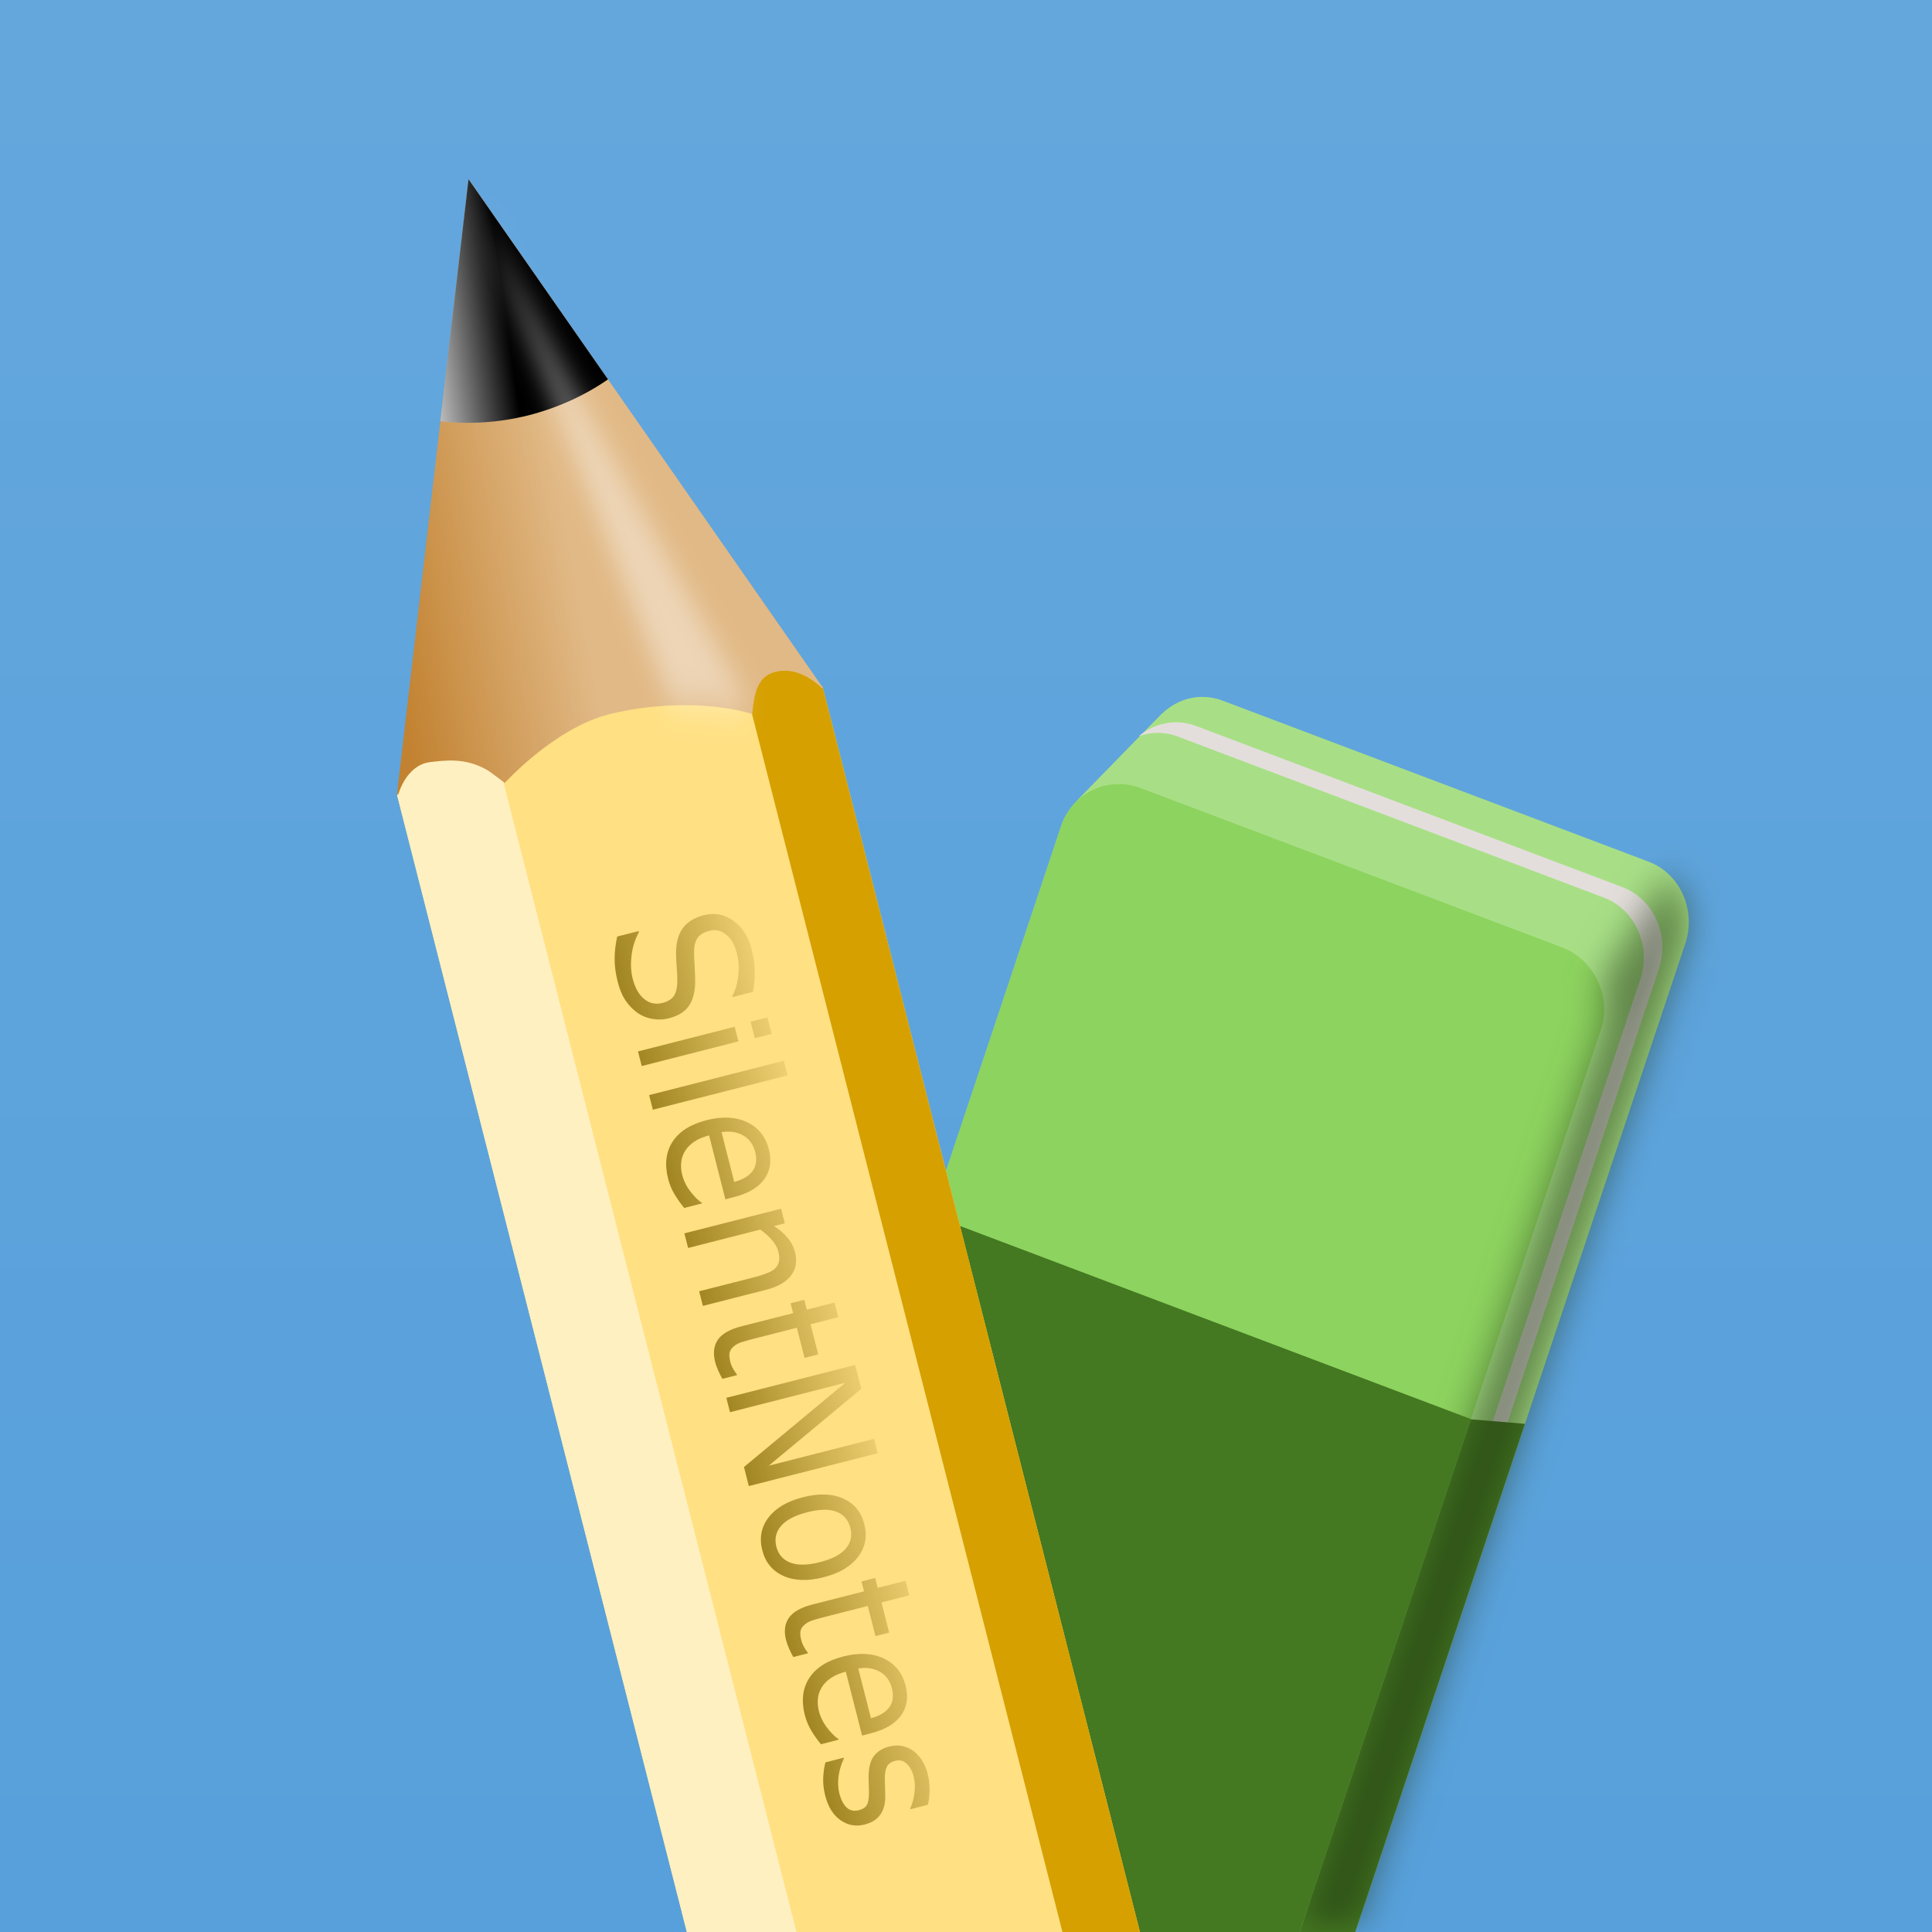
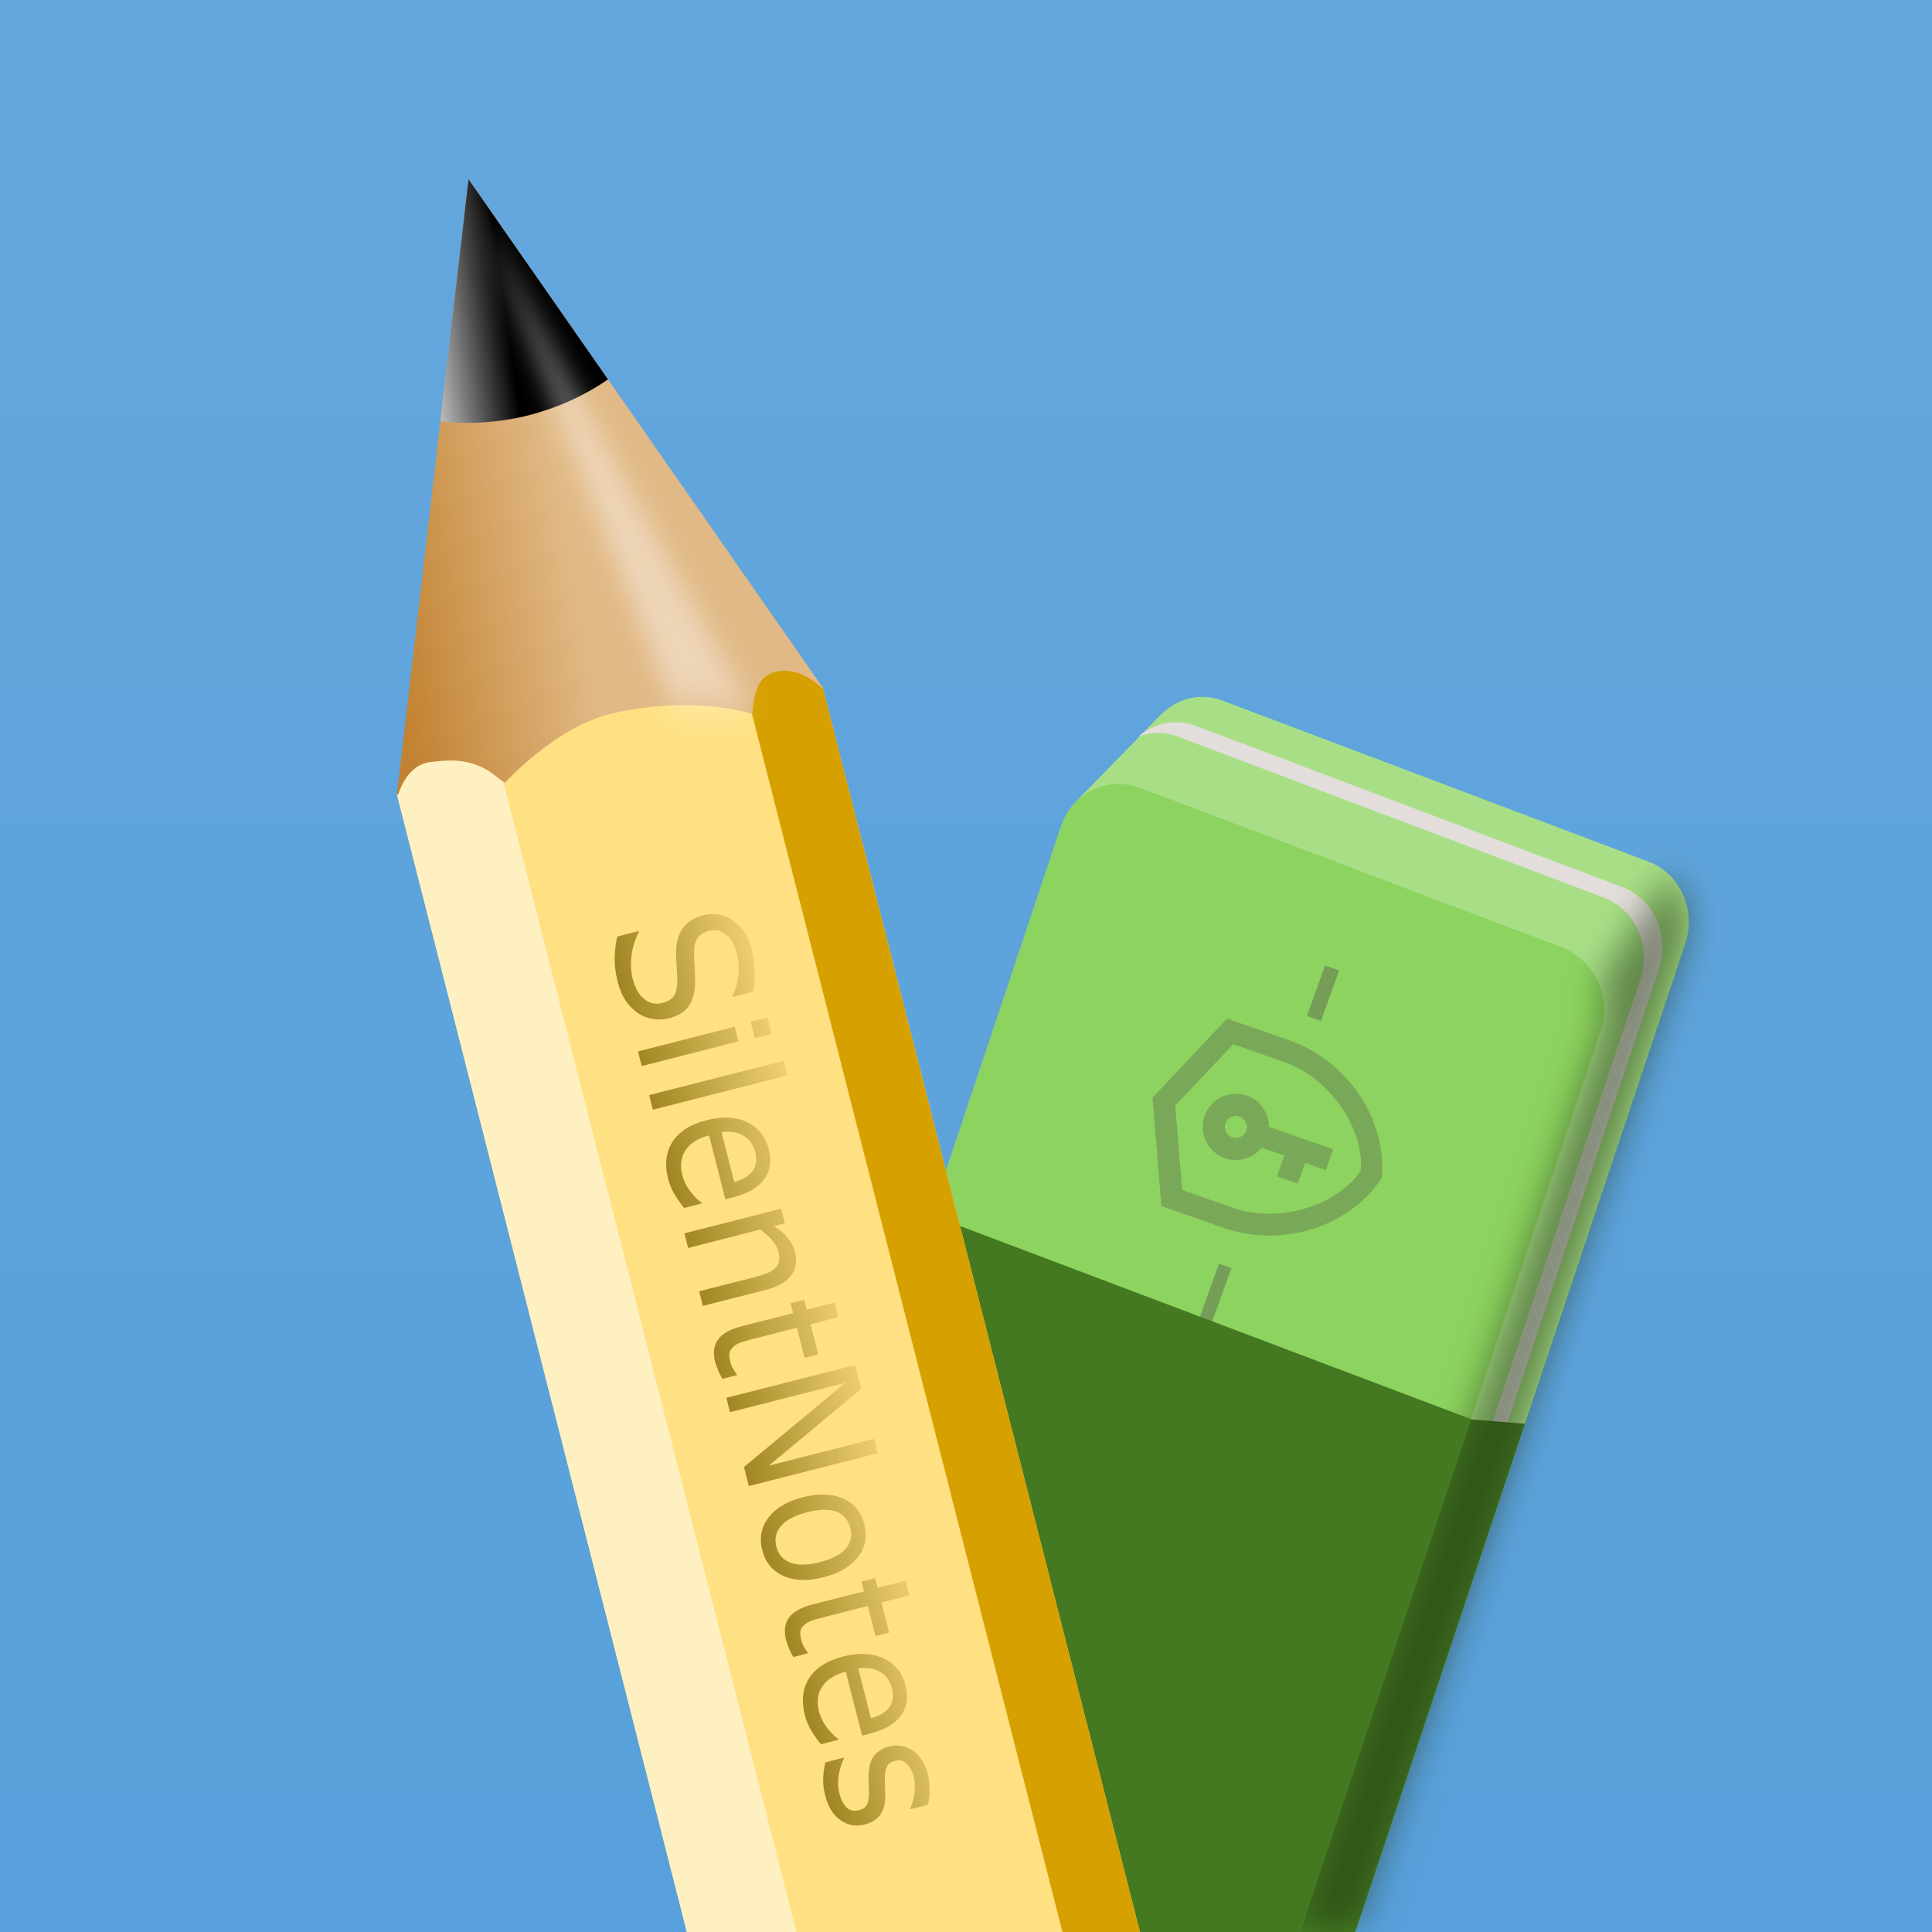
<svg xmlns="http://www.w3.org/2000/svg" xmlns:xlink="http://www.w3.org/1999/xlink" width="55mm" height="55mm" viewBox="0 0 55 55" version="1.1" id="svg1">
  <defs id="defs1">
    <linearGradient id="linearGradient2">
      <stop style="stop-color:#57a0db;stop-opacity:1;" offset="0" id="stop2" />
      <stop style="stop-color:#64a7dd;stop-opacity:1;" offset="1" id="stop3" />
    </linearGradient>
    <linearGradient id="linearGradient4211-1">
      <stop style="stop-color:#806600;stop-opacity:0;" offset="0" id="stop4213-2" />
      <stop style="stop-color:#806600;stop-opacity:1;" offset="1" id="stop4215-6" />
    </linearGradient>
    <radialGradient xlink:href="#linearGradient4211-1" id="radialGradient1" cx="74.261" cy="205.636" fx="74.261" fy="205.636" r="15.359" gradientTransform="matrix(1.880752,-0.2535528,0.2402226,1.781874,-115.6527,-142.0961)" gradientUnits="userSpaceOnUse" />
    <radialGradient xlink:href="#linearGradient4211-1" id="radialGradient2" cx="74.261" cy="205.636" fx="74.261" fy="205.636" r="15.359" gradientTransform="matrix(1.880752,-0.2535528,0.2402226,1.781874,-115.6527,-142.0961)" gradientUnits="userSpaceOnUse" />
    <radialGradient xlink:href="#linearGradient4211-1" id="radialGradient4" cx="74.261" cy="205.636" fx="74.261" fy="205.636" r="15.359" gradientTransform="matrix(1.880752,-0.2535528,0.2402226,1.781874,-115.6527,-142.0961)" gradientUnits="userSpaceOnUse" />
    <radialGradient xlink:href="#linearGradient4211-1" id="radialGradient6" cx="74.261" cy="205.636" fx="74.261" fy="205.636" r="15.359" gradientTransform="matrix(1.880752,-0.2535528,0.2402226,1.781874,-115.6527,-142.0961)" gradientUnits="userSpaceOnUse" />
    <radialGradient xlink:href="#linearGradient4211-1" id="radialGradient8" cx="74.261" cy="205.636" fx="74.261" fy="205.636" r="15.359" gradientTransform="matrix(1.880752,-0.2535528,0.2402226,1.781874,-115.6527,-142.0961)" gradientUnits="userSpaceOnUse" />
    <radialGradient xlink:href="#linearGradient4211-1" id="radialGradient11" cx="74.261" cy="205.636" fx="74.261" fy="205.636" r="15.359" gradientTransform="matrix(1.880752,-0.2535528,0.2402226,1.781874,-115.6527,-142.0961)" gradientUnits="userSpaceOnUse" />
    <radialGradient xlink:href="#linearGradient4211-1" id="radialGradient12" cx="74.261" cy="205.636" fx="74.261" fy="205.636" r="15.359" gradientTransform="matrix(1.880752,-0.2535528,0.2402226,1.781874,-115.6527,-142.0961)" gradientUnits="userSpaceOnUse" />
    <radialGradient xlink:href="#linearGradient4211-1" id="radialGradient14" cx="74.261" cy="205.636" fx="74.261" fy="205.636" r="15.359" gradientTransform="matrix(1.880752,-0.2535528,0.2402226,1.781874,-115.6527,-142.0961)" gradientUnits="userSpaceOnUse" />
    <radialGradient xlink:href="#linearGradient4211-1" id="radialGradient16" cx="74.261" cy="205.636" fx="74.261" fy="205.636" r="15.359" gradientTransform="matrix(1.880752,-0.2535528,0.2402226,1.781874,-115.6527,-142.0961)" gradientUnits="userSpaceOnUse" />
    <radialGradient xlink:href="#linearGradient4211-1" id="radialGradient18" cx="74.261" cy="205.636" fx="74.261" fy="205.636" r="15.359" gradientTransform="matrix(1.880752,-0.2535528,0.2402226,1.781874,-115.6527,-142.0961)" gradientUnits="userSpaceOnUse" />
    <radialGradient xlink:href="#linearGradient4211-1" id="radialGradient20" cx="74.261" cy="205.636" fx="74.261" fy="205.636" r="15.359" gradientTransform="matrix(1.880752,-0.2535528,0.2402226,1.781874,-115.6527,-142.0961)" gradientUnits="userSpaceOnUse" />
    <linearGradient id="linearGradient4199">
      <stop style="stop-color:#d4d4d4;stop-opacity:1" offset="0" id="stop4201" />
      <stop style="stop-color:#000000;stop-opacity:1" offset="1" id="stop4203" />
    </linearGradient>
    <radialGradient xlink:href="#linearGradient4211-1" id="radialGradient1-4" cx="74.261" cy="205.636" fx="74.261" fy="205.636" r="15.359" gradientTransform="matrix(1.880752,-0.2535528,0.2402226,1.781874,-115.6527,-142.0961)" gradientUnits="userSpaceOnUse" />
    <radialGradient xlink:href="#linearGradient4211-1" id="radialGradient2-2" cx="74.261" cy="205.636" fx="74.261" fy="205.636" r="15.359" gradientTransform="matrix(1.880752,-0.2535528,0.2402226,1.781874,-115.6527,-142.0961)" gradientUnits="userSpaceOnUse" />
    <radialGradient xlink:href="#linearGradient4211-1" id="radialGradient4-8" cx="74.261" cy="205.636" fx="74.261" fy="205.636" r="15.359" gradientTransform="matrix(1.880752,-0.2535528,0.2402226,1.781874,-115.6527,-142.0961)" gradientUnits="userSpaceOnUse" />
    <radialGradient xlink:href="#linearGradient4211-1" id="radialGradient6-1" cx="74.261" cy="205.636" fx="74.261" fy="205.636" r="15.359" gradientTransform="matrix(1.880752,-0.2535528,0.2402226,1.781874,-115.6527,-142.0961)" gradientUnits="userSpaceOnUse" />
    <radialGradient xlink:href="#linearGradient4211-1" id="radialGradient8-6" cx="74.261" cy="205.636" fx="74.261" fy="205.636" r="15.359" gradientTransform="matrix(1.880752,-0.2535528,0.2402226,1.781874,-115.6527,-142.0961)" gradientUnits="userSpaceOnUse" />
    <radialGradient xlink:href="#linearGradient4211-1" id="radialGradient11-7" cx="74.261" cy="205.636" fx="74.261" fy="205.636" r="15.359" gradientTransform="matrix(1.880752,-0.2535528,0.2402226,1.781874,-115.6527,-142.0961)" gradientUnits="userSpaceOnUse" />
    <radialGradient xlink:href="#linearGradient4211-1" id="radialGradient12-0" cx="74.261" cy="205.636" fx="74.261" fy="205.636" r="15.359" gradientTransform="matrix(1.880752,-0.2535528,0.2402226,1.781874,-115.6527,-142.0961)" gradientUnits="userSpaceOnUse" />
    <radialGradient xlink:href="#linearGradient4211-1" id="radialGradient14-6" cx="74.261" cy="205.636" fx="74.261" fy="205.636" r="15.359" gradientTransform="matrix(1.880752,-0.2535528,0.2402226,1.781874,-115.6527,-142.0961)" gradientUnits="userSpaceOnUse" />
    <radialGradient xlink:href="#linearGradient4211-1" id="radialGradient16-1" cx="74.261" cy="205.636" fx="74.261" fy="205.636" r="15.359" gradientTransform="matrix(1.880752,-0.2535528,0.2402226,1.781874,-115.6527,-142.0961)" gradientUnits="userSpaceOnUse" />
    <radialGradient xlink:href="#linearGradient4211-1" id="radialGradient18-7" cx="74.261" cy="205.636" fx="74.261" fy="205.636" r="15.359" gradientTransform="matrix(1.880752,-0.2535528,0.2402226,1.781874,-115.6527,-142.0961)" gradientUnits="userSpaceOnUse" />
    <radialGradient xlink:href="#linearGradient4211-1" id="radialGradient20-3" cx="74.261" cy="205.636" fx="74.261" fy="205.636" r="15.359" gradientTransform="matrix(1.880752,-0.2535528,0.2402226,1.781874,-115.6527,-142.0961)" gradientUnits="userSpaceOnUse" />
    <linearGradient id="linearGradient49">
      <stop style="stop-color:#c28231;stop-opacity:1" offset="0" id="stop49" />
      <stop style="stop-color:#e1b986;stop-opacity:1;" offset="1" id="stop48" />
    </linearGradient>
    <linearGradient xlink:href="#linearGradient2" id="linearGradient3" x1="27.318" y1="55.047" x2="27.318" y2="0.182" gradientUnits="userSpaceOnUse" />
    <linearGradient xlink:href="#linearGradient4211" id="linearGradient4217" x1="792.995" y1="-328.269" x2="792.995" y2="-396.332" gradientUnits="userSpaceOnUse" gradientTransform="matrix(0.0230829,0.09056201,-0.09283829,0.02366309,68.44159,104.3416)" />
    <linearGradient id="linearGradient4211">
      <stop style="stop-color:#806600;stop-opacity:1;" offset="0" id="stop4213" />
      <stop style="stop-color:#806600;stop-opacity:0;" offset="1" id="stop4215" />
    </linearGradient>
    <filter style="color-interpolation-filters:sRGB" id="filter4377-0-0-2-8" x="-0.241" width="1.482" y="-0.067" height="1.134">
      <feGaussianBlur stdDeviation="4.228" id="feGaussianBlur4379-3-9-5-4" />
    </filter>
    <linearGradient xlink:href="#linearGradient49" id="linearGradient4" gradientUnits="userSpaceOnUse" gradientTransform="matrix(0.09976984,-0.02501379,0.02506671,0.09997413,67.9262,114.9916)" x1="312.563" y1="553.906" x2="366.263" y2="557.151" />
    <linearGradient xlink:href="#linearGradient4199" id="linearGradient5" gradientUnits="userSpaceOnUse" gradientTransform="matrix(0.09976984,-0.02501379,0.02506671,0.09997413,67.9262,114.9916)" x1="336.498" y1="485.999" x2="361.368" y2="488.617" />
    <filter style="color-interpolation-filters:sRGB" id="filter49" x="-0.107" y="-0.042" width="1.213" height="1.083">
      <feGaussianBlur stdDeviation="0.523" id="feGaussianBlur49" />
    </filter>
  </defs>
  <g id="layer2">
    <rect style="fill:url(#linearGradient3);fill-opacity:1;stroke:none;stroke-width:0" id="rect1" width="55" height="55" x="0" y="0" />
+     <rect style="fill:url(#linearGradient3);fill-opacity:1;stroke:none;stroke-width:0" id="rect2" width="55" height="55" x="0" y="0" />
+   </g>
+   <g id="layer3" style="display:none">
+     <circle style="opacity:0.122;fill:#000000;fill-opacity:1;stroke:none;stroke-width:0;stroke-dasharray:none;stroke-opacity:1" id="path2" cx="27.5" cy="27.5" r="27.5" />
  </g>
  <g id="layer1" transform="translate(-100.7027,-137.9189)" style="display:inline">
    <path id="rect43" style="fill:#a8df86;fill-opacity:1;stroke-width:0.955;-inkscape-stroke:none" d="M 134.834 157.761 C 134.439 157.785 134.067 157.958 133.777 158.24 L 133.774 158.238 C 132.973 159.059 132.172 159.879 131.371 160.699 L 131.376 160.704 C 131.174 160.898 131.009 161.143 130.911 161.437 L 120.572 192.408 C 120.515 192.577 120.492 192.749 120.483 192.919 L 139.286 192.919 L 148.679 164.781 C 148.997 163.828 148.532 162.788 147.636 162.449 L 135.509 157.865 C 135.285 157.78 135.055 157.748 134.833 157.762 L 134.834 157.761 z " />
    <path id="rect11" style="fill:#8dd35f;stroke-width:0.955;-inkscape-stroke:none" d="M 176.534 103.133 C 175.883 103.408 175.427 104.052 175.427 104.805 L 175.427 137.457 C 175.427 137.635 175.46 137.803 175.508 137.965 L 191.85 131.874 L 191.85 104.805 C 191.85 103.8 191.041 102.991 190.036 102.991 L 177.241 102.991 C 176.99 102.991 176.751 103.042 176.534 103.133 z " transform="matrix(0.9354125,0.3535583,-0.3166423,0.948545,0,0)" />
    <path id="rect45" style="fill:#e3dedb;stroke-width:0.955;-inkscape-stroke:none" d="M 134.081 158.484 L 134.081 158.484 C 133.728 158.506 133.395 158.647 133.121 158.877 C 133.47 158.755 133.855 158.744 134.229 158.886 L 146.357 163.47 C 147.253 163.808 147.717 164.848 147.399 165.801 L 138.347 192.919 L 138.775 192.919 L 147.927 165.503 C 148.245 164.55 147.78 163.51 146.884 163.171 L 134.756 158.587 C 134.532 158.502 134.304 158.47 134.081 158.484 z " />
    <path id="path52" style="fill:#447821;stroke-width:0.955;-inkscape-stroke:none" d="M 142.573 178.324 L 137.701 192.919 L 139.285 192.919 L 144.115 178.452 L 142.573 178.324 z " />
    <path id="path48" style="opacity:0.5;fill:#1a2d0d;fill-opacity:1;stroke:none;stroke-width:0.265px;stroke-linecap:butt;stroke-linejoin:miter;stroke-opacity:1;filter:url(#filter49)" d="M 148.866 198.269 L 146.784 201.395 C 146.953 201.798 146.983 202.261 146.825 202.708 L 137.713 228.361 L 139.397 228.361 L 149.382 200.248 C 149.64 199.522 149.411 198.747 148.866 198.269 z " transform="matrix(0.9406235,0,0,1.000897,8.166216,-35.64669)" />
+     <g id="g3">
+       <path id="path16" style="fill:none;fill-opacity:1;stroke:#759d58;stroke-width:0.376;stroke-linecap:butt;stroke-linejoin:miter;stroke-dasharray:none;stroke-opacity:1" d="m 135.582,173.956 -6.532,18.089" />
+       <path id="path17" style="fill:none;fill-opacity:1;stroke:#759d58;stroke-width:0.424;stroke-linecap:butt;stroke-linejoin:miter;stroke-dasharray:none;stroke-opacity:1" d="m 138.625,165.475 -0.519,1.438" />
+       <path d="m 135.543,172.876 c 1.646,0.576 3.583,-0.023 4.493,-1.422 0.162,-1.661 -0.978,-3.338 -2.623,-3.915 l -1.779,-0.623 -2.121,2.253 0.251,3.084 1.779,0.623 m 3.9,-1.63 c -0.686,1.008 -2.346,1.508 -3.627,1.06 l -1.459,-0.511 -0.198,-2.4 1.652,-1.751 1.459,0.511 c 1.281,0.449 2.266,1.876 2.173,3.091 m -4.448,-1.558 a 0.943,0.943 0 0 0 0.578,1.201 c 0.388,0.136 0.804,0.005 1.047,-0.299 l 0.643,0.225 -0.208,0.593 0.593,0.208 0.208,-0.593 0.593,0.208 0.208,-0.593 -1.829,-0.641 c -4e-5,-0.39 -0.243,-0.751 -0.631,-0.887 a 0.943,0.943 0 0 0 -1.201,0.578 m 0.593,0.208 a 0.314,0.314 0 0 1 0.4,-0.193 0.314,0.314 0 0 1 0.193,0.4 0.314,0.314 0 0 1 -0.4,0.193 0.314,0.314 0 0 1 -0.193,-0.4 z" id="path18" style="opacity:0.8;fill:#759d58;fill-opacity:1;stroke-width:0.314" />
+     </g>
    <path id="rect51" style="fill:#447821;stroke-width:0.955;-inkscape-stroke:none" d="M 127.214 172.511 L 121.757 188.857 L 132.502 192.919 L 137.701 192.919 L 142.576 178.317 L 127.214 172.511 z " />
    <g id="g7">
      <path id="rect4341" style="display:inline;overflow:visible;fill:#ffe083;fill-rule:evenodd;stroke-width:0.284;stroke-opacity:0.69;enable-background:accumulate" d="M 123.318 156.513 L 112.277 159.327 L 112.332 159.385 L 112.01 160.566 L 120.256 192.919 L 133.155 192.919 L 124.121 157.474 L 123.426 156.84 L 123.318 156.513 z " />
      <path id="rect4464" style="display:inline;overflow:visible;fill:#fff0c1;fill-rule:evenodd;stroke-width:0.284;stroke-opacity:0.69;enable-background:accumulate" d="M 114.634 158.726 L 112.277 159.327 L 112.332 159.385 L 112.01 160.566 L 120.256 192.919 L 123.377 192.919 L 114.665 158.738 C 114.662 158.728 114.648 158.723 114.634 158.726 z " />
      <path id="rect4466" style="display:inline;overflow:visible;fill:#d6a000;fill-rule:evenodd;stroke-width:0.284;stroke-opacity:0.69;enable-background:accumulate" d="M 123.318 156.513 L 121.797 156.901 C 121.783 156.905 121.773 156.916 121.775 156.926 L 130.949 192.919 L 133.155 192.919 L 124.121 157.474 L 123.426 156.84 L 123.318 156.513 z " />
      <path style="font-size:4.933px;line-height:1.25;letter-spacing:0px;word-spacing:0px;fill:url(#linearGradient4217);stroke-width:0.095px" d="m 119.74,166.91 q -0.214,0.055 -0.447,0.017 -0.232,-0.035 -0.419,-0.159 -0.203,-0.137 -0.352,-0.351 -0.148,-0.212 -0.233,-0.543 -0.091,-0.356 -0.089,-0.66 0.002,-0.302 0.072,-0.633 l 0.611,-0.156 0.008,0.031 q -0.168,0.309 -0.21,0.668 -0.042,0.359 0.031,0.647 0.104,0.407 0.331,0.589 0.228,0.184 0.511,0.112 0.244,-0.062 0.332,-0.2 0.089,-0.136 0.097,-0.371 0.007,-0.178 -0.011,-0.381 -0.017,-0.201 -0.023,-0.43 -0.008,-0.464 0.187,-0.74 0.198,-0.274 0.6,-0.377 0.461,-0.117 0.843,0.157 0.385,0.274 0.522,0.811 0.088,0.347 0.088,0.656 -1.4e-4,0.308 -0.052,0.559 l -0.577,0.147 -0.008,-0.031 q 0.13,-0.233 0.167,-0.57 0.041,-0.335 -0.041,-0.656 -0.09,-0.352 -0.307,-0.525 -0.217,-0.171 -0.473,-0.105 -0.229,0.058 -0.333,0.198 -0.104,0.139 -0.104,0.425 0.002,0.15 0.019,0.424 0.017,0.273 0.012,0.468 -0.015,0.395 -0.187,0.636 -0.172,0.242 -0.566,0.342 z m 2.451,0.564 -0.119,-0.469 0.481,-0.122 0.119,0.469 z m -3.22,0.793 -0.106,-0.416 2.753,-0.702 0.106,0.416 z m 0.317,1.243 -0.106,-0.416 3.835,-0.977 0.106,0.416 z m 2.065,2.551 -0.464,-1.82 q -0.254,0.065 -0.426,0.182 -0.17,0.116 -0.26,0.266 -0.089,0.145 -0.108,0.317 -0.019,0.174 0.03,0.364 0.064,0.252 0.24,0.478 0.179,0.228 0.315,0.308 l 0.006,0.022 -0.505,0.129 q -0.152,-0.185 -0.274,-0.387 -0.122,-0.202 -0.184,-0.443 -0.157,-0.615 0.125,-1.054 0.284,-0.44 0.967,-0.614 0.675,-0.172 1.156,0.056 0.481,0.231 0.619,0.77 0.127,0.5 -0.129,0.852 -0.256,0.355 -0.855,0.507 z m 0.252,-0.495 q 0.364,-0.095 0.522,-0.31 0.158,-0.212 0.074,-0.544 -0.085,-0.334 -0.355,-0.477 -0.269,-0.141 -0.602,-0.085 z m -0.893,3.529 -0.106,-0.416 1.567,-0.399 q 0.19,-0.048 0.35,-0.11 0.163,-0.063 0.243,-0.14 0.089,-0.082 0.112,-0.198 0.025,-0.117 -0.017,-0.283 -0.043,-0.17 -0.184,-0.332 -0.141,-0.162 -0.33,-0.295 l -2.055,0.524 -0.106,-0.416 2.753,-0.702 0.106,0.416 -0.306,0.078 q 0.229,0.149 0.384,0.331 0.154,0.182 0.21,0.401 0.102,0.4 -0.113,0.679 -0.215,0.279 -0.72,0.407 z m 0.556,2.076 q -0.064,-0.108 -0.122,-0.242 -0.057,-0.131 -0.085,-0.24 -0.096,-0.378 0.08,-0.633 0.177,-0.255 0.677,-0.382 l 1.464,-0.373 -0.072,-0.281 0.389,-0.099 0.072,0.281 0.791,-0.202 0.106,0.416 -0.791,0.202 0.219,0.858 -0.389,0.099 -0.219,-0.858 -1.254,0.32 q -0.217,0.055 -0.338,0.096 -0.118,0.04 -0.211,0.12 -0.086,0.074 -0.112,0.17 -0.022,0.098 0.022,0.272 0.026,0.102 0.086,0.204 0.063,0.102 0.097,0.145 l 0.006,0.022 z m 0.752,3.053 -0.138,-0.542 2.885,-2.398 -3.283,0.837 -0.104,-0.409 3.669,-0.935 0.173,0.679 -2.634,2.188 2.997,-0.764 0.104,0.409 z m 2.126,2.597 q -0.673,0.171 -1.141,-0.039 -0.468,-0.21 -0.601,-0.73 -0.134,-0.524 0.177,-0.933 0.311,-0.407 0.984,-0.578 0.673,-0.171 1.14,0.037 0.471,0.21 0.604,0.734 0.132,0.52 -0.18,0.929 -0.31,0.409 -0.983,0.58 z m -0.109,-0.429 q 0.535,-0.136 0.746,-0.39 0.213,-0.255 0.128,-0.588 -0.086,-0.338 -0.395,-0.46 -0.306,-0.12 -0.841,0.017 -0.518,0.132 -0.738,0.388 -0.218,0.256 -0.133,0.592 0.085,0.332 0.396,0.452 0.315,0.122 0.837,-0.011 z m -0.75,2.699 q -0.064,-0.108 -0.122,-0.242 -0.057,-0.131 -0.085,-0.24 -0.096,-0.378 0.08,-0.633 0.177,-0.255 0.677,-0.382 l 1.464,-0.373 -0.072,-0.281 0.389,-0.099 0.072,0.281 0.791,-0.202 0.106,0.416 -0.791,0.202 0.219,0.858 -0.389,0.099 -0.219,-0.858 -1.254,0.32 q -0.217,0.055 -0.338,0.096 -0.118,0.04 -0.211,0.12 -0.086,0.074 -0.112,0.17 -0.022,0.098 0.022,0.272 0.026,0.102 0.086,0.204 0.063,0.102 0.097,0.145 l 0.006,0.022 z m 1.958,2.237 -0.464,-1.82 q -0.254,0.065 -0.426,0.182 -0.17,0.116 -0.26,0.266 -0.089,0.145 -0.108,0.317 -0.019,0.174 0.03,0.364 0.064,0.252 0.24,0.478 0.179,0.228 0.315,0.308 l 0.006,0.022 -0.505,0.129 q -0.152,-0.185 -0.274,-0.387 -0.122,-0.202 -0.184,-0.443 -0.157,-0.615 0.125,-1.054 0.284,-0.44 0.967,-0.614 0.675,-0.172 1.156,0.056 0.481,0.231 0.619,0.77 0.127,0.5 -0.129,0.852 -0.256,0.355 -0.855,0.507 z m 0.252,-0.495 q 0.364,-0.095 0.522,-0.31 0.158,-0.212 0.074,-0.544 -0.085,-0.334 -0.355,-0.477 -0.269,-0.141 -0.602,-0.085 z m -0.176,3.026 q -0.377,0.096 -0.69,-0.123 -0.313,-0.217 -0.436,-0.701 -0.07,-0.274 -0.057,-0.522 0.016,-0.247 0.063,-0.423 l 0.52,-0.133 0.006,0.022 q -0.115,0.239 -0.152,0.505 -0.035,0.265 0.022,0.487 0.07,0.274 0.208,0.404 0.138,0.13 0.35,0.076 0.163,-0.042 0.225,-0.147 0.062,-0.105 0.061,-0.359 -3.5e-4,-0.094 -0.007,-0.245 -0.007,-0.149 -0.002,-0.275 0.013,-0.35 0.163,-0.534 0.153,-0.183 0.424,-0.252 0.17,-0.043 0.336,-0.02 0.167,0.026 0.318,0.124 0.147,0.094 0.262,0.267 0.118,0.175 0.178,0.411 0.056,0.221 0.052,0.462 -0.001,0.243 -0.049,0.415 l -0.495,0.126 -0.006,-0.022 q 0.09,-0.192 0.121,-0.443 0.033,-0.251 -0.023,-0.47 -0.058,-0.228 -0.197,-0.36 -0.136,-0.132 -0.328,-0.084 -0.17,0.043 -0.232,0.16 -0.063,0.115 -0.064,0.336 -2.6e-4,0.123 0.006,0.272 0.007,0.151 0.007,0.253 -1.4e-4,0.308 -0.14,0.511 -0.142,0.203 -0.443,0.28 z" id="text4207" aria-label="SilentNotes" />
      <path id="path4348-0-3-4-5" style="fill:url(#linearGradient4);fill-opacity:1;fill-rule:evenodd;stroke:none;stroke-width:0.099px;stroke-linecap:butt;stroke-linejoin:miter;stroke-opacity:1" d="m 124.127,157.495 c -3.362,-4.824 -6.724,-9.648 -10.086,-14.473 -0.68,5.838 -1.359,11.675 -2.038,17.512 0,0 0.037,-0.003 0.039,-0.003 0.169,-0.528 0.5,-0.873 0.912,-0.917 0.412,-0.044 0.996,-0.142 1.64,0.239 0.067,0.04 0.479,0.354 0.479,0.354 0,0 1.405,-1.557 2.974,-1.956 1.402,-0.349 2.98,-0.334 4.07,-0.007 0.047,-0.542 0.141,-0.987 0.531,-1.155 0.443,-0.186 0.994,-0.027 1.45,0.418 8.9e-4,-5.5e-4 0.03,-0.014 0.03,-0.014 z" />
      <path style="fill:url(#linearGradient5);fill-opacity:1;fill-rule:evenodd;stroke:none;stroke-width:0.099px;stroke-linecap:butt;stroke-linejoin:miter;stroke-opacity:1" d="m 114.04,143.022 c -0.267,2.296 -0.535,4.593 -0.802,6.889 0.822,0.096 1.675,0.039 2.502,-0.167 0.82,-0.208 1.595,-0.557 2.271,-1.025 -1.324,-1.899 -2.647,-3.798 -3.971,-5.697 z" id="path4392-3-8-1-5" />
      <path id="path4235-4-6-9-0" style="opacity:0.4;fill:#ffffff;fill-rule:evenodd;stroke:none;stroke-width:1px;stroke-linecap:butt;stroke-linejoin:miter;stroke-opacity:1;filter:url(#filter4377-0-0-2-8)" d="m 317.935,600.893 42.065,-148.528 c -6.645,47.953 -13.291,95.902 -19.936,143.854 a 53.881,27.435 0 0 0 -20.923,7.102 14.139,18.822 11.542 0 0 -1.205,-2.428 z" transform="matrix(-0.0931347,0.02335026,0.02506671,0.09997413,136.555,90.44888)" />
    </g>
  </g>
</svg>
